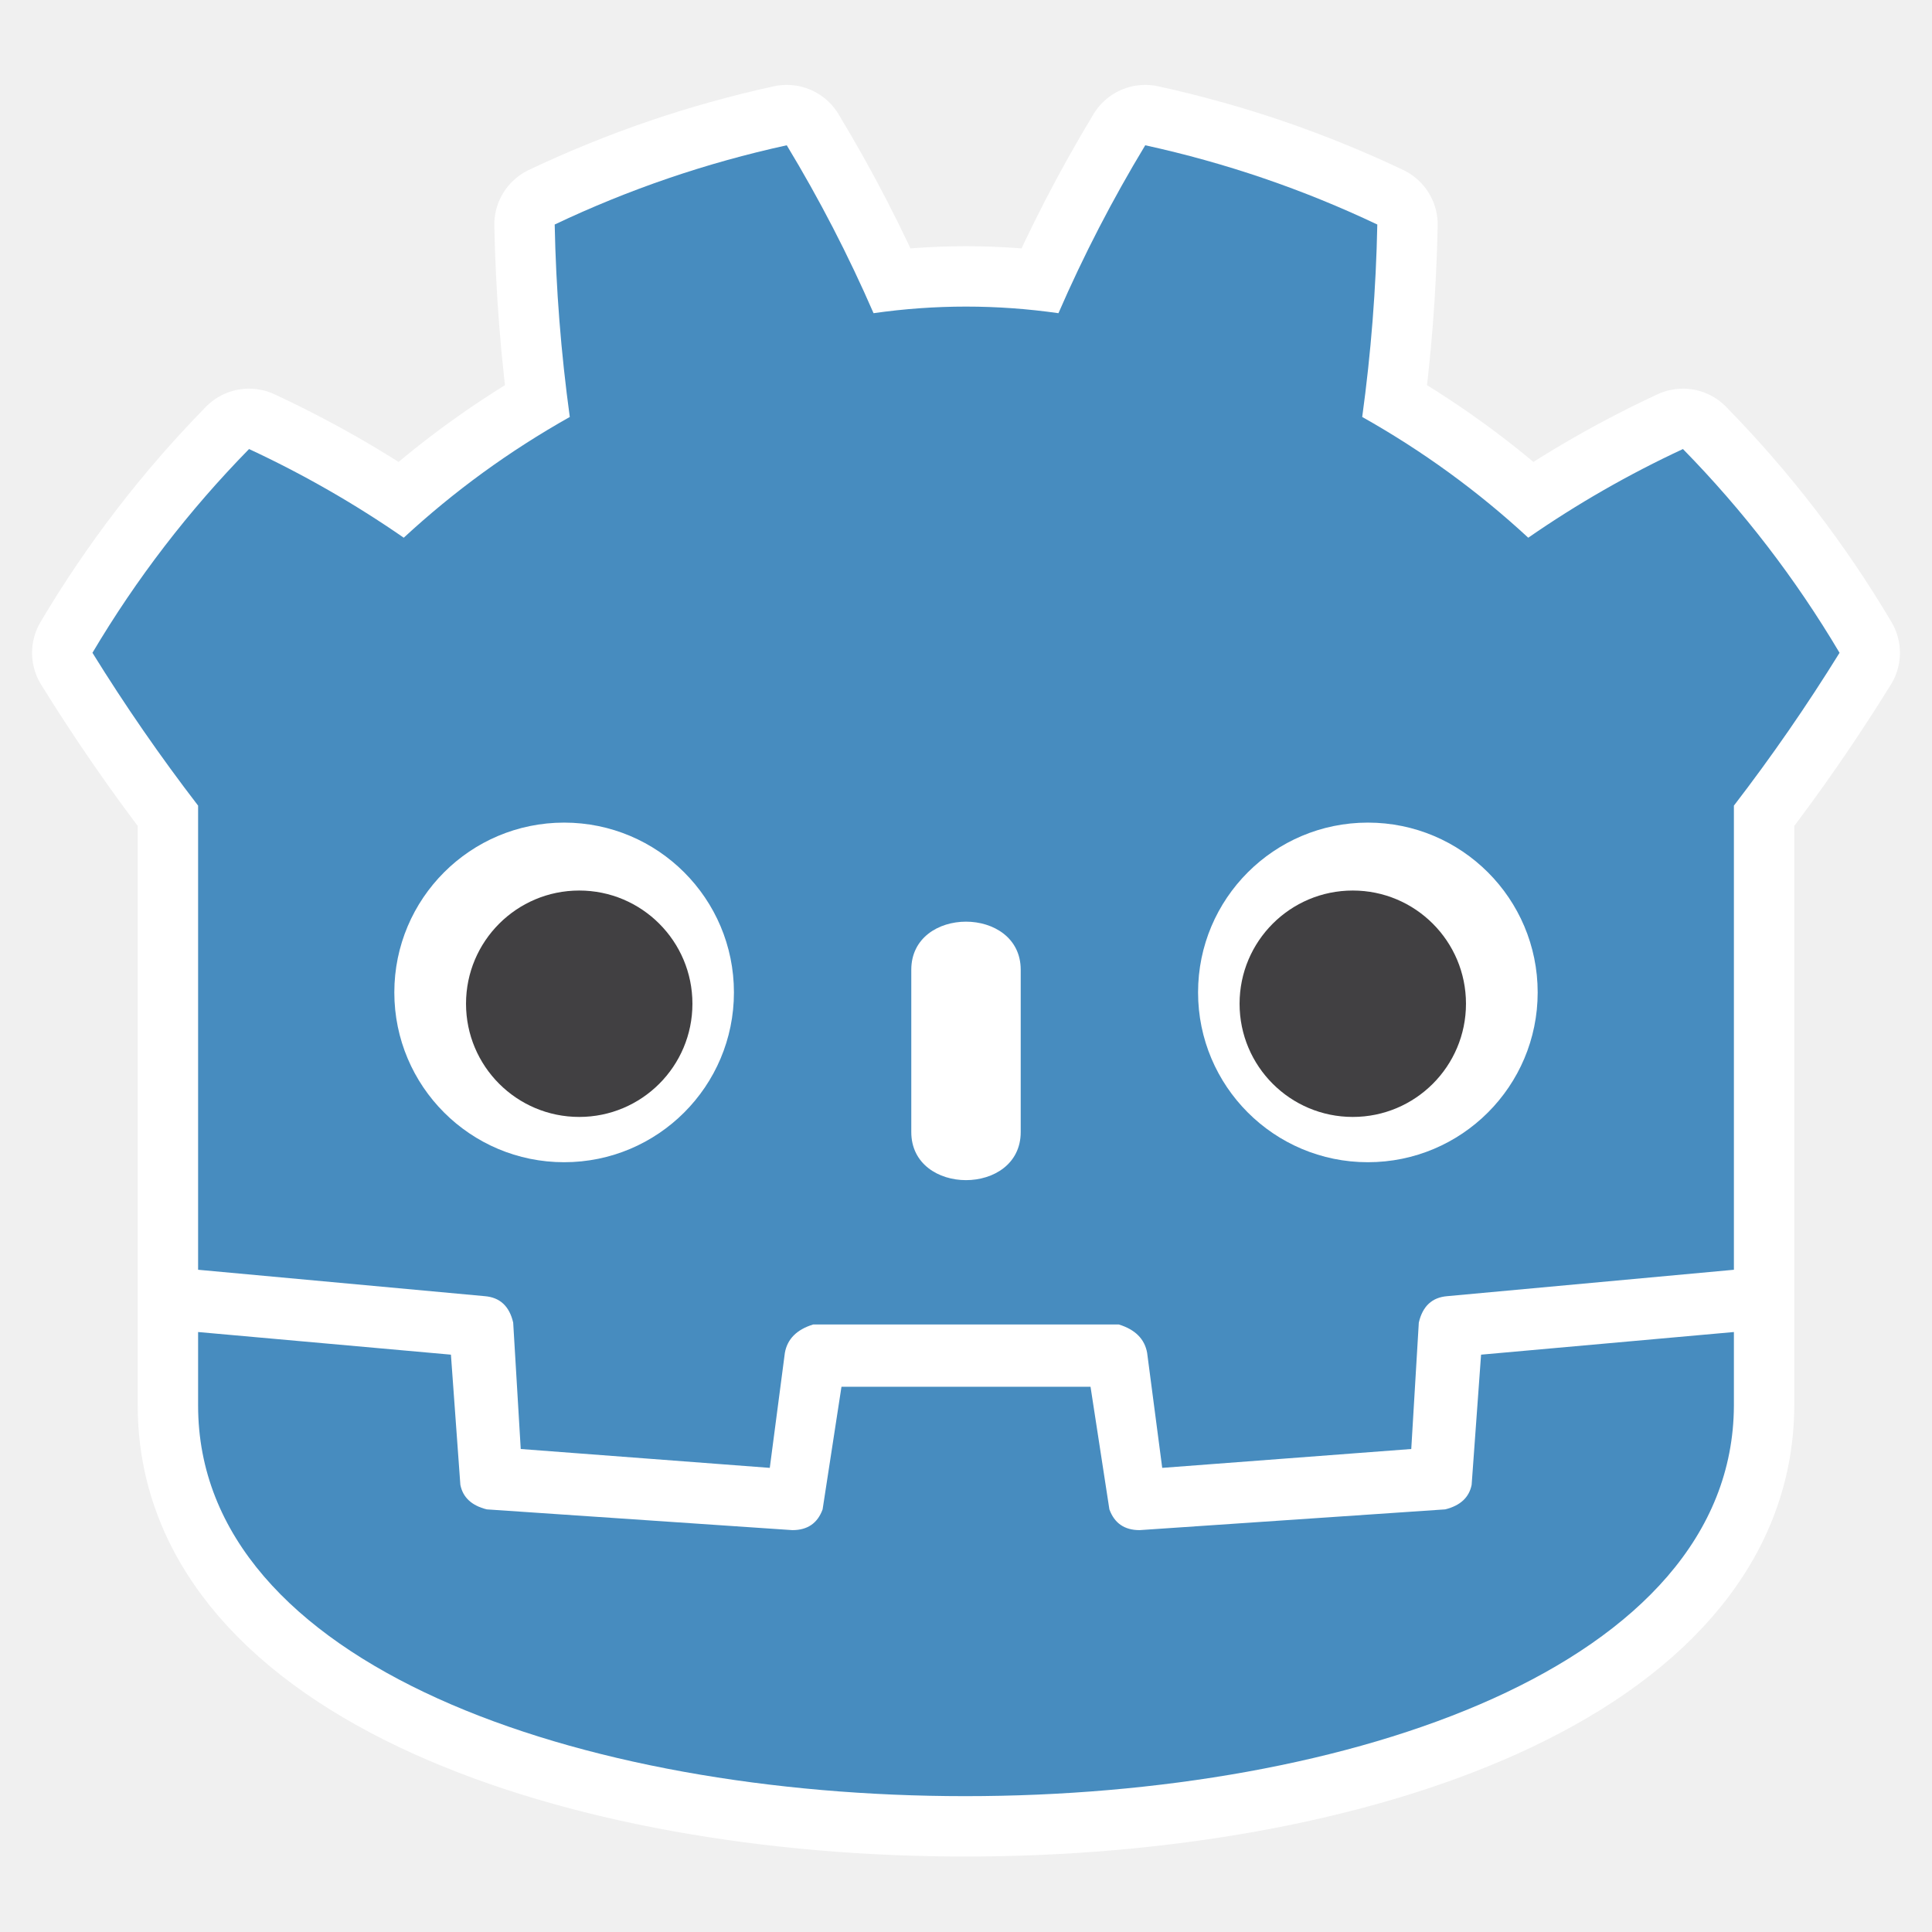
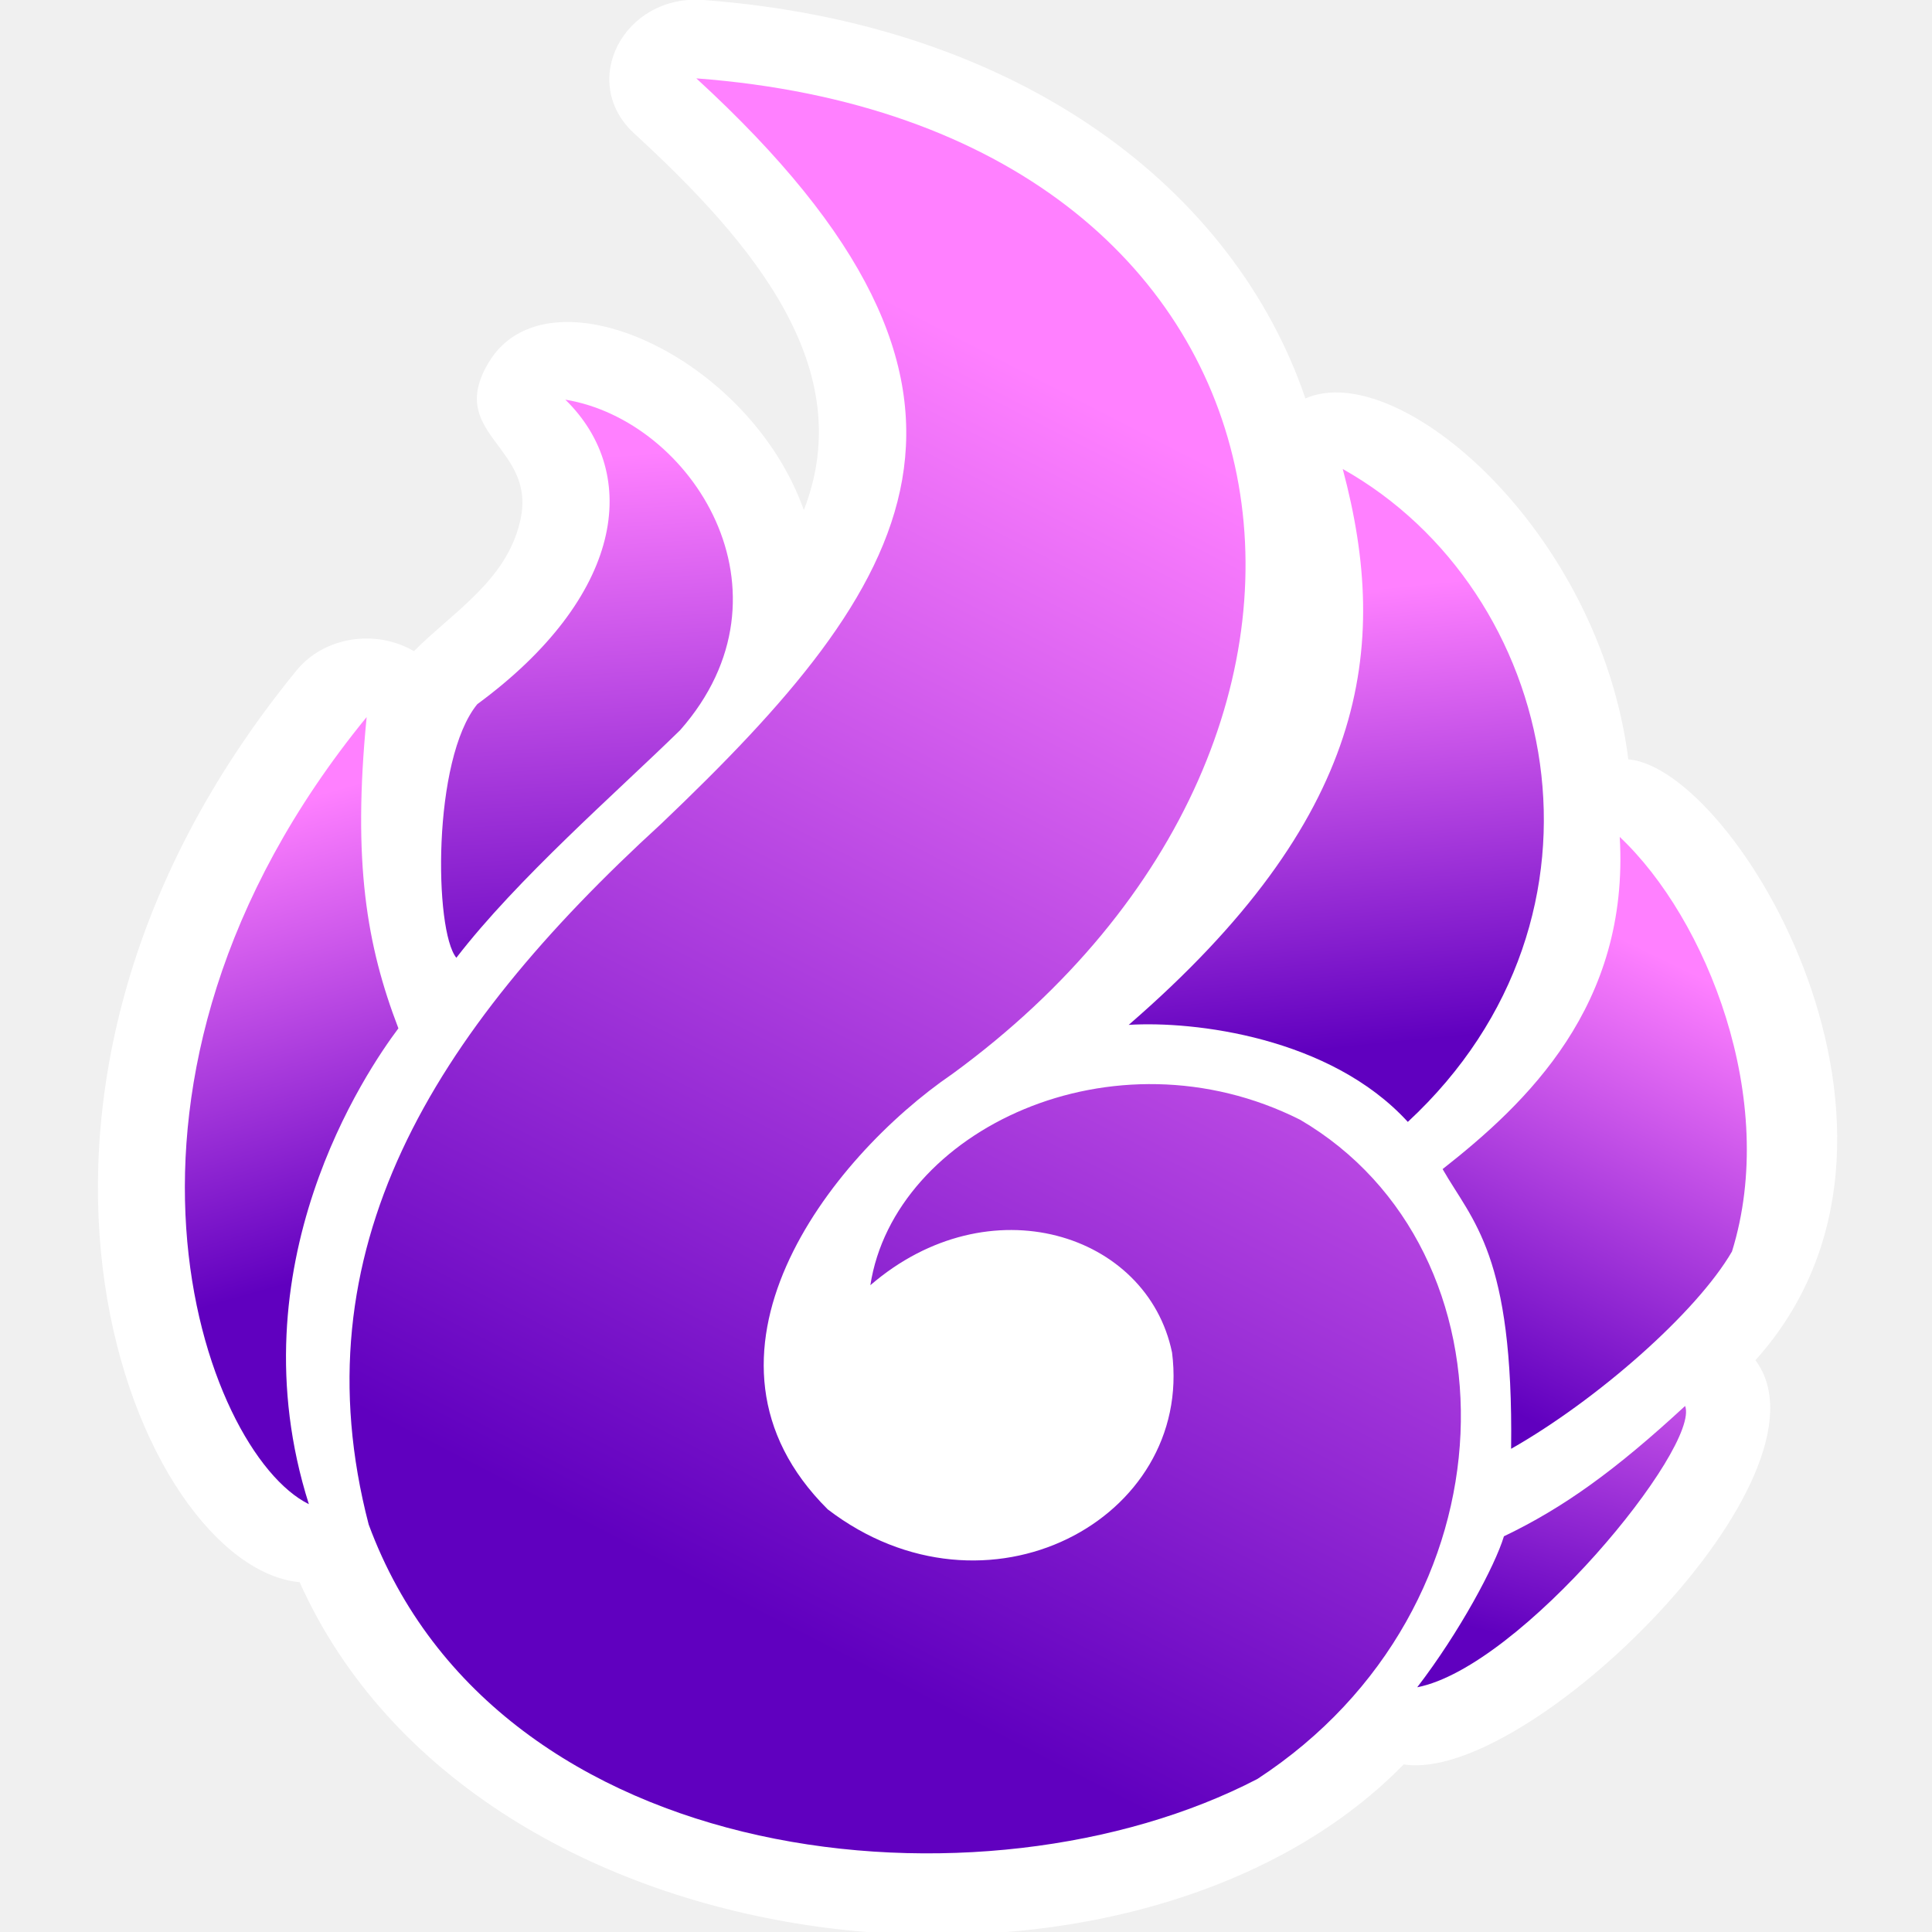
- <svg xmlns="http://www.w3.org/2000/svg" width="1024" height="1024">
-   <g fill="#fff">
-     <path d="M105 673v33q407 354 814 0v-33z" />
-     <path fill="none" stroke="#fff" stroke-linejoin="round" stroke-width="64" d="M105 745c0 276 813 276 814 0V427q30-39 56-81-35-59-83-108-43 20-82 47-40-37-88-64 7-51 8-102-59-28-123-42-26 43-46 89-49-7-98 0-20-46-46-89-64 14-123 42 1 51 8 102-48 27-88 64-39-27-82-47-48 49-83 108 26 42 56 81v318z" />
-     <path fill="#478cbf" d="m105 673 152 14q12 1 15 14l4 67 132 10 8-61q2-11 15-15h162q13 4 15 15l8 61 132-10 4-67q3-13 15-14l152-14V427q30-39 56-81-35-59-83-108-43 20-82 47-40-37-88-64 7-51 8-102-59-28-123-42-26 43-46 89-49-7-98 0-20-46-46-89-64 14-123 42 1 51 8 102-48 27-88 64-39-27-82-47-48 49-83 108 26 42 56 81zm0 33v39c0 276 813 276 814 0v-39l-134 12-5 69q-2 10-14 13l-162 11q-12 0-16-11l-10-65H446l-10 65q-4 11-16 11l-162-11q-12-3-14-13l-5-69z" />
-     <path d="M483 600c0 34 58 34 58 0v-86c0-34-58-34-58 0z" />
-     <circle cx="725" cy="526" r="90" />
-     <circle cx="299" cy="526" r="90" />
-   </g>
-   <g fill="#414042">
-     <circle cx="307" cy="532" r="60" />
-     <circle cx="717" cy="532" r="60" />
+ <svg xmlns="http://www.w3.org/2000/svg" xmlns:xlink="http://www.w3.org/1999/xlink" width="1024" height="1024">
+   <defs>
+     <linearGradient xlink:href="#a" id="b" x1="345.488" x2="326.393" y1="537.545" y2="278.277" gradientTransform="translate(25.645)" gradientUnits="userSpaceOnUse" />
+     <linearGradient id="a">
+       <stop offset="0" stop-color="#6000bf" />
+       <stop offset="1" stop-color="#ff80ff" />
+     </linearGradient>
+     <linearGradient xlink:href="#a" id="c" x1="628.385" x2="605.516" y1="554.552" y2="345.675" gradientTransform="translate(25.645)" gradientUnits="userSpaceOnUse" />
+     <linearGradient xlink:href="#a" id="d" x1="711.173" x2="813.123" y1="702.796" y2="513.799" gradientTransform="translate(25.645)" gradientUnits="userSpaceOnUse" />
+     <linearGradient xlink:href="#a" id="e" x1="263.133" x2="199.507" y1="648.504" y2="445.445" gradientTransform="translate(25.645)" gradientUnits="userSpaceOnUse" />
+     <linearGradient xlink:href="#a" id="f" x1="760.851" x2="818.785" y1="829.706" y2="638.514" gradientTransform="translate(25.645)" gradientUnits="userSpaceOnUse" />
+     <linearGradient xlink:href="#a" id="g" x1="447.231" x2="722.686" y1="825.105" y2="341.161" gradientTransform="translate(25.645)" gradientUnits="userSpaceOnUse" />
+   </defs>
+   <path fill="#fff" d="m 427.672,64.773 c -33.418,-2.779 -52.502,37.927 -28.973,61.835 50.595,51.394 93.803,109.201 70.914,174.34 -23.163,-71.945 -107.181,-113.132 -131.633,-68.656 -18.796,34.189 20.889,38.885 12.844,74.403 -5.888,27.089 -27.787,41.293 -44.29,59.586 -15.817,-10.287 -37.44,-6.828 -49.054,8.892 -148.55,201.165 -65.785,415.381 1.265,422.192 74.442,183.718 348.019,213.288 461.726,84.373 51.942,9.215 183.187,-133.865 147.09,-187.138 C 951.885,590.855 859.294,420.415 814.414,416.39 802.386,310.456 718.273,230.302 679.368,249.269 649.683,152.632 560.555,75.831 427.672,64.773 Z" color="#000" paint-order="markers stroke fill" style="-inkscape-stroke:none" transform="matrix(1.26737 0 0 1.14468 -169.116 -74.144)" />
+   <g color="#000" paint-order="markers stroke fill">
+     <path fill="url(#b)" d="m 333.041,390.832 c 60.956,-49.645 68.888,-106.282 36.834,-141.001 52.955,9.639 98.778,89.197 48.017,153.006 -26.657,28.88 -68.133,68.803 -93.604,105.416 -9.271,-12.442 -10.125,-91.913 8.753,-117.421 z" style="-inkscape-stroke:none" transform="matrix(1.26737 0 0 1.14468 -169.116 -74.144)" />
+     <path fill="url(#c)" d="m 605.468,539.317 c 99.495,-95.417 109.652,-174.007 89.512,-257.379 90.54,56.344 120.323,206.655 27.218,302.306 -32.452,-39.308 -89.422,-46.801 -116.73,-44.926 z" style="-inkscape-stroke:none" transform="matrix(1.26737 0 0 1.14468 -169.116 -74.144)" />
+     <path fill="url(#d)" d="m 765.397,735.61 c 1.027,-90.005 -16.07,-105.169 -28.652,-129.511 34.981,-30.439 78.22,-75.638 74.074,-153.8 36.265,37.795 66.663,121.656 46.942,191.96 -14.859,28.349 -56.524,68.798 -92.364,91.35 z" style="-inkscape-stroke:none" transform="matrix(1.26737 0 0 1.14468 -169.116 -74.144)" />
+     <path fill="url(#e)" d="m 286.772,396.801 c -5.933,67.162 -0.014,105.765 13.279,144.12 C 286.963,560.259 230.933,650.697 262.607,761.242 218.558,737.233 161.826,566.002 286.772,396.801 Z" style="-inkscape-stroke:none" transform="matrix(1.26737 0 0 1.14468 -169.116 -74.144)" />
+     <path fill="url(#f)" d="m 726.132,846.03 c 17.736,-25.59 32.55,-56.278 36.255,-69.905 25.026,-13.294 46.489,-30.414 75.78,-60.351 6.376,19.042 -68.605,120.855 -112.035,130.255 z" style="-inkscape-stroke:none" transform="matrix(1.26737 0 0 1.14468 -169.116 -74.144)" />
+     <path fill="url(#g)" d="m 287.624,770.662 c -29.781,-126.684 26.211,-227.139 122.275,-324.391 105.332,-111.102 158.665,-199.02 14.749,-345.209 261.967,21.801 302.853,302.608 107.166,460.898 -51.666,39.082 -116.359,131.072 -52.202,201.699 66.221,56.081 152.881,4.625 143.984,-72.616 C 613.313,635.784 547.105,612.403 497.426,659.869 507.381,588.255 598.947,539.692 677.165,583.255 770.053,643.46 769.049,809.072 659.32,888.466 545.235,954.136 341.346,931.823 287.624,770.662 Z" style="-inkscape-stroke:none" transform="matrix(1.26737 0 0 1.14468 -169.116 -74.144)" />
  </g>
</svg>
